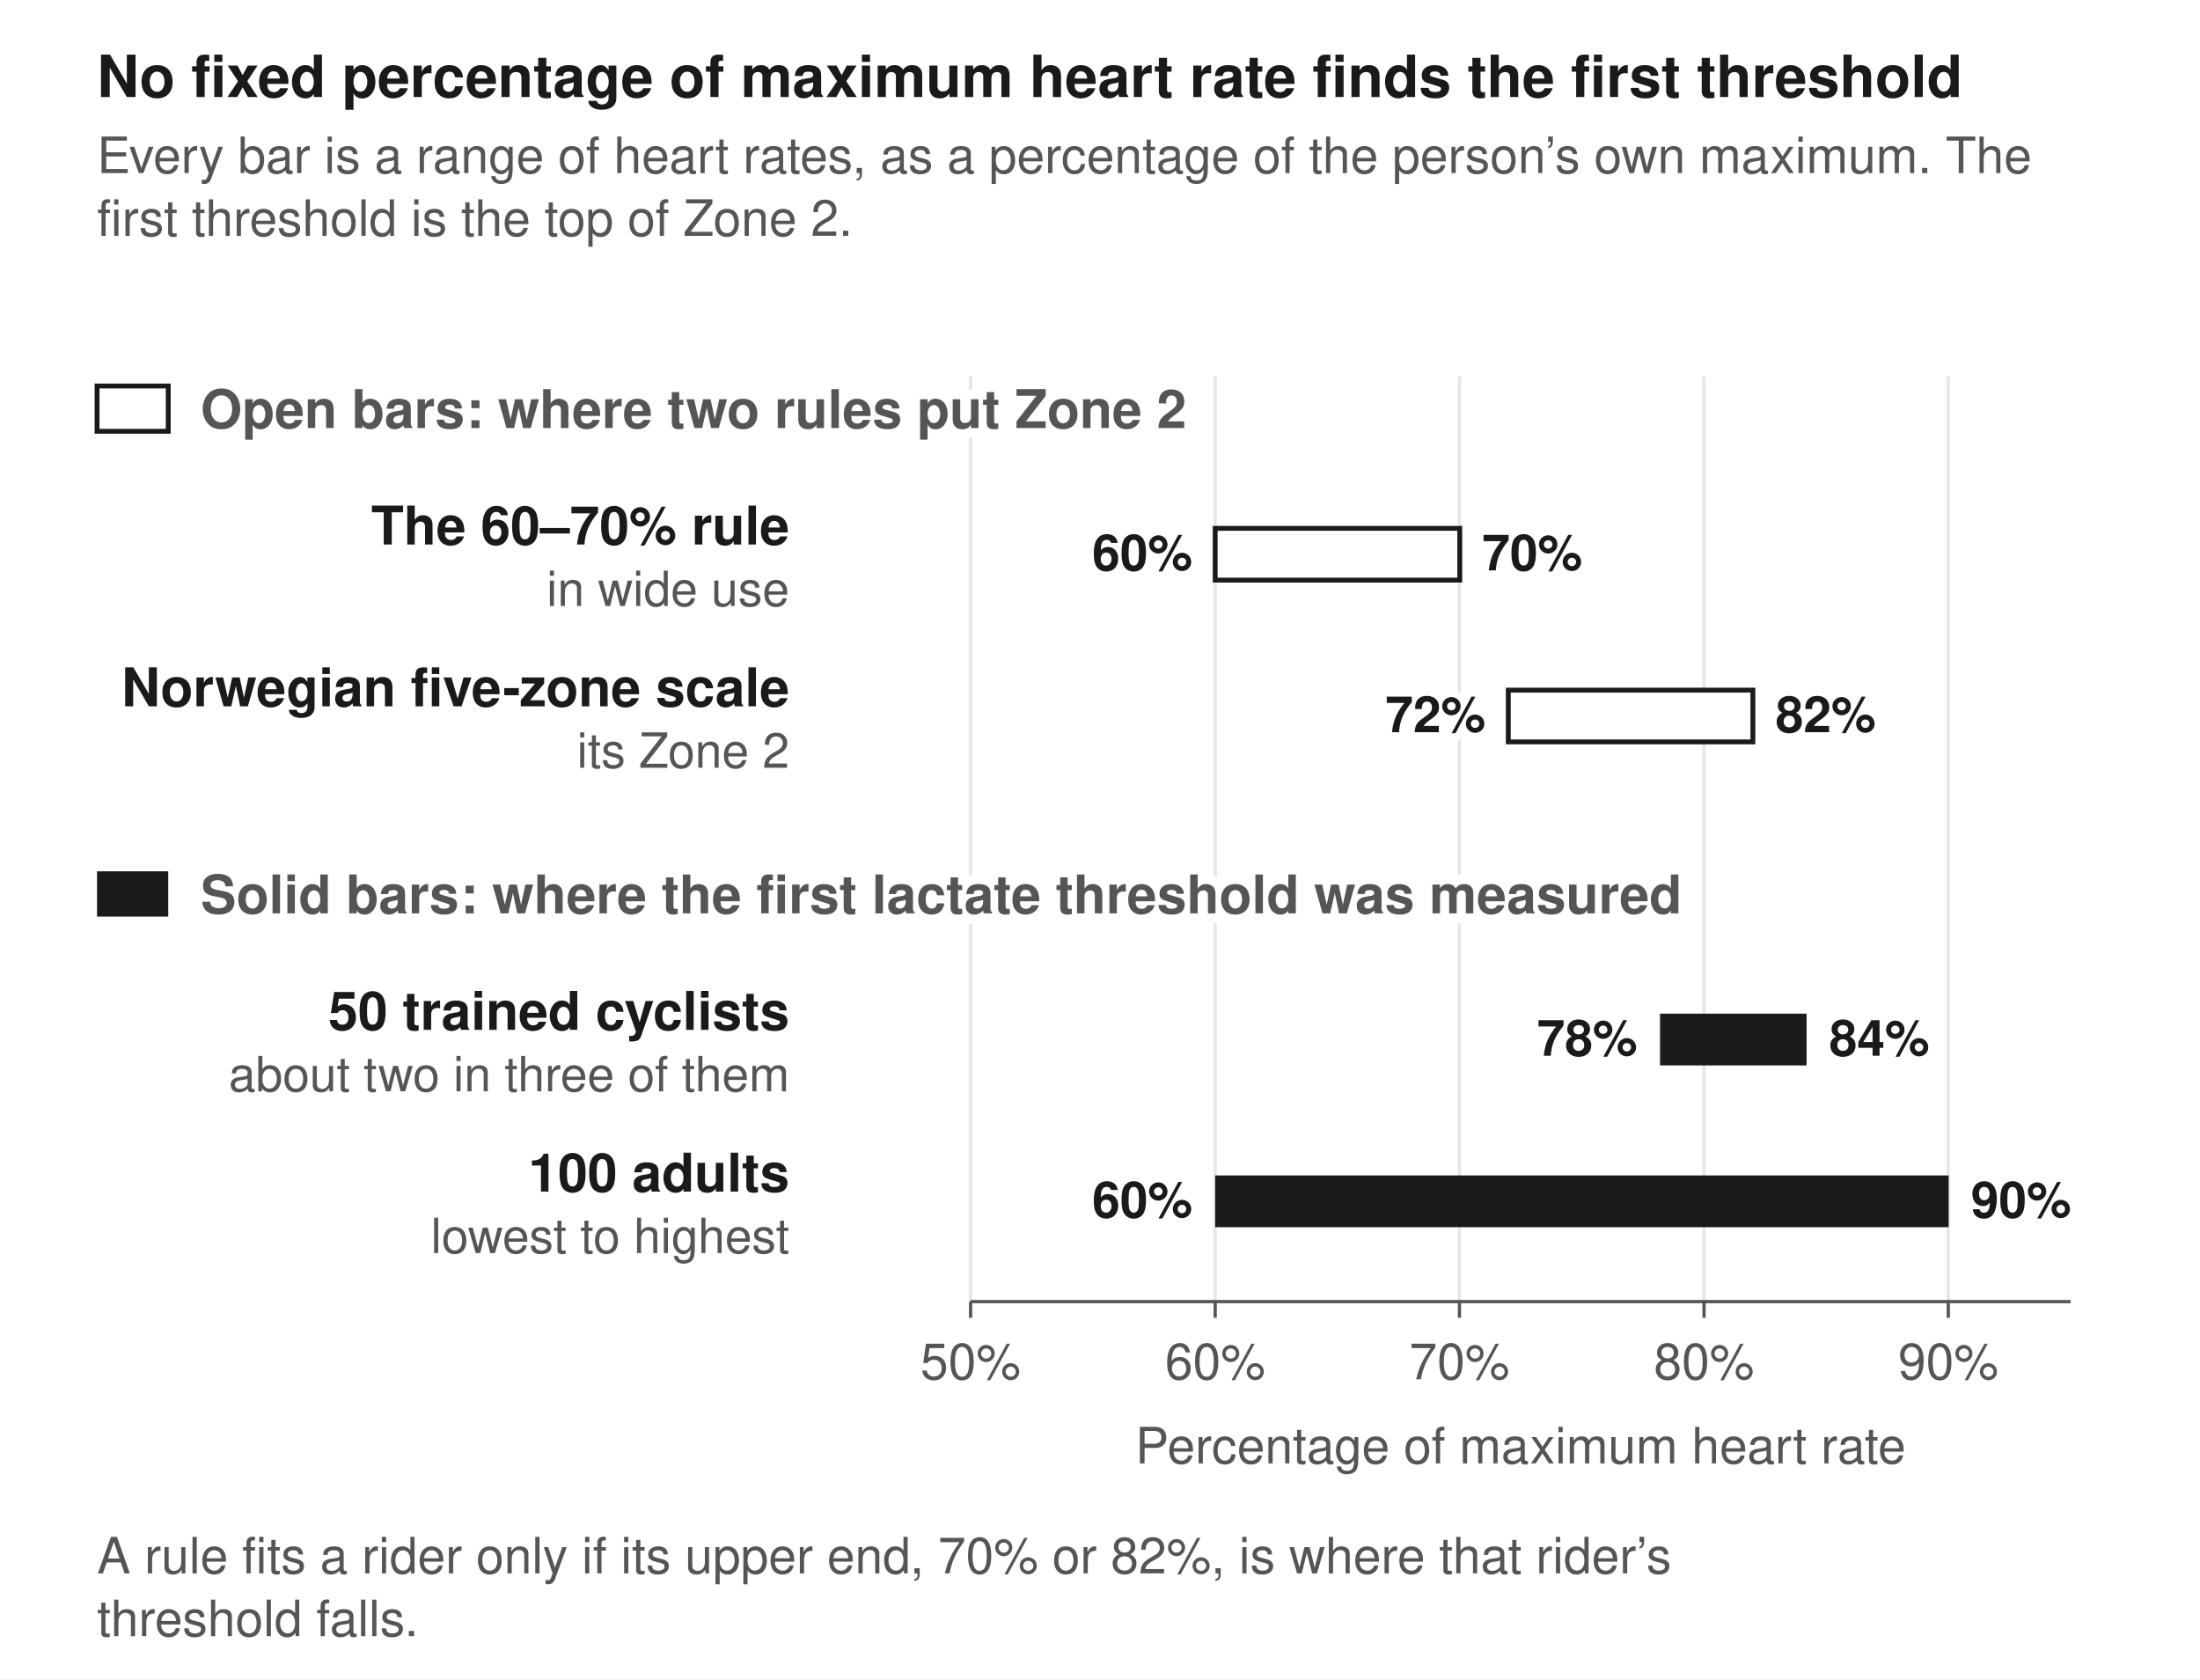
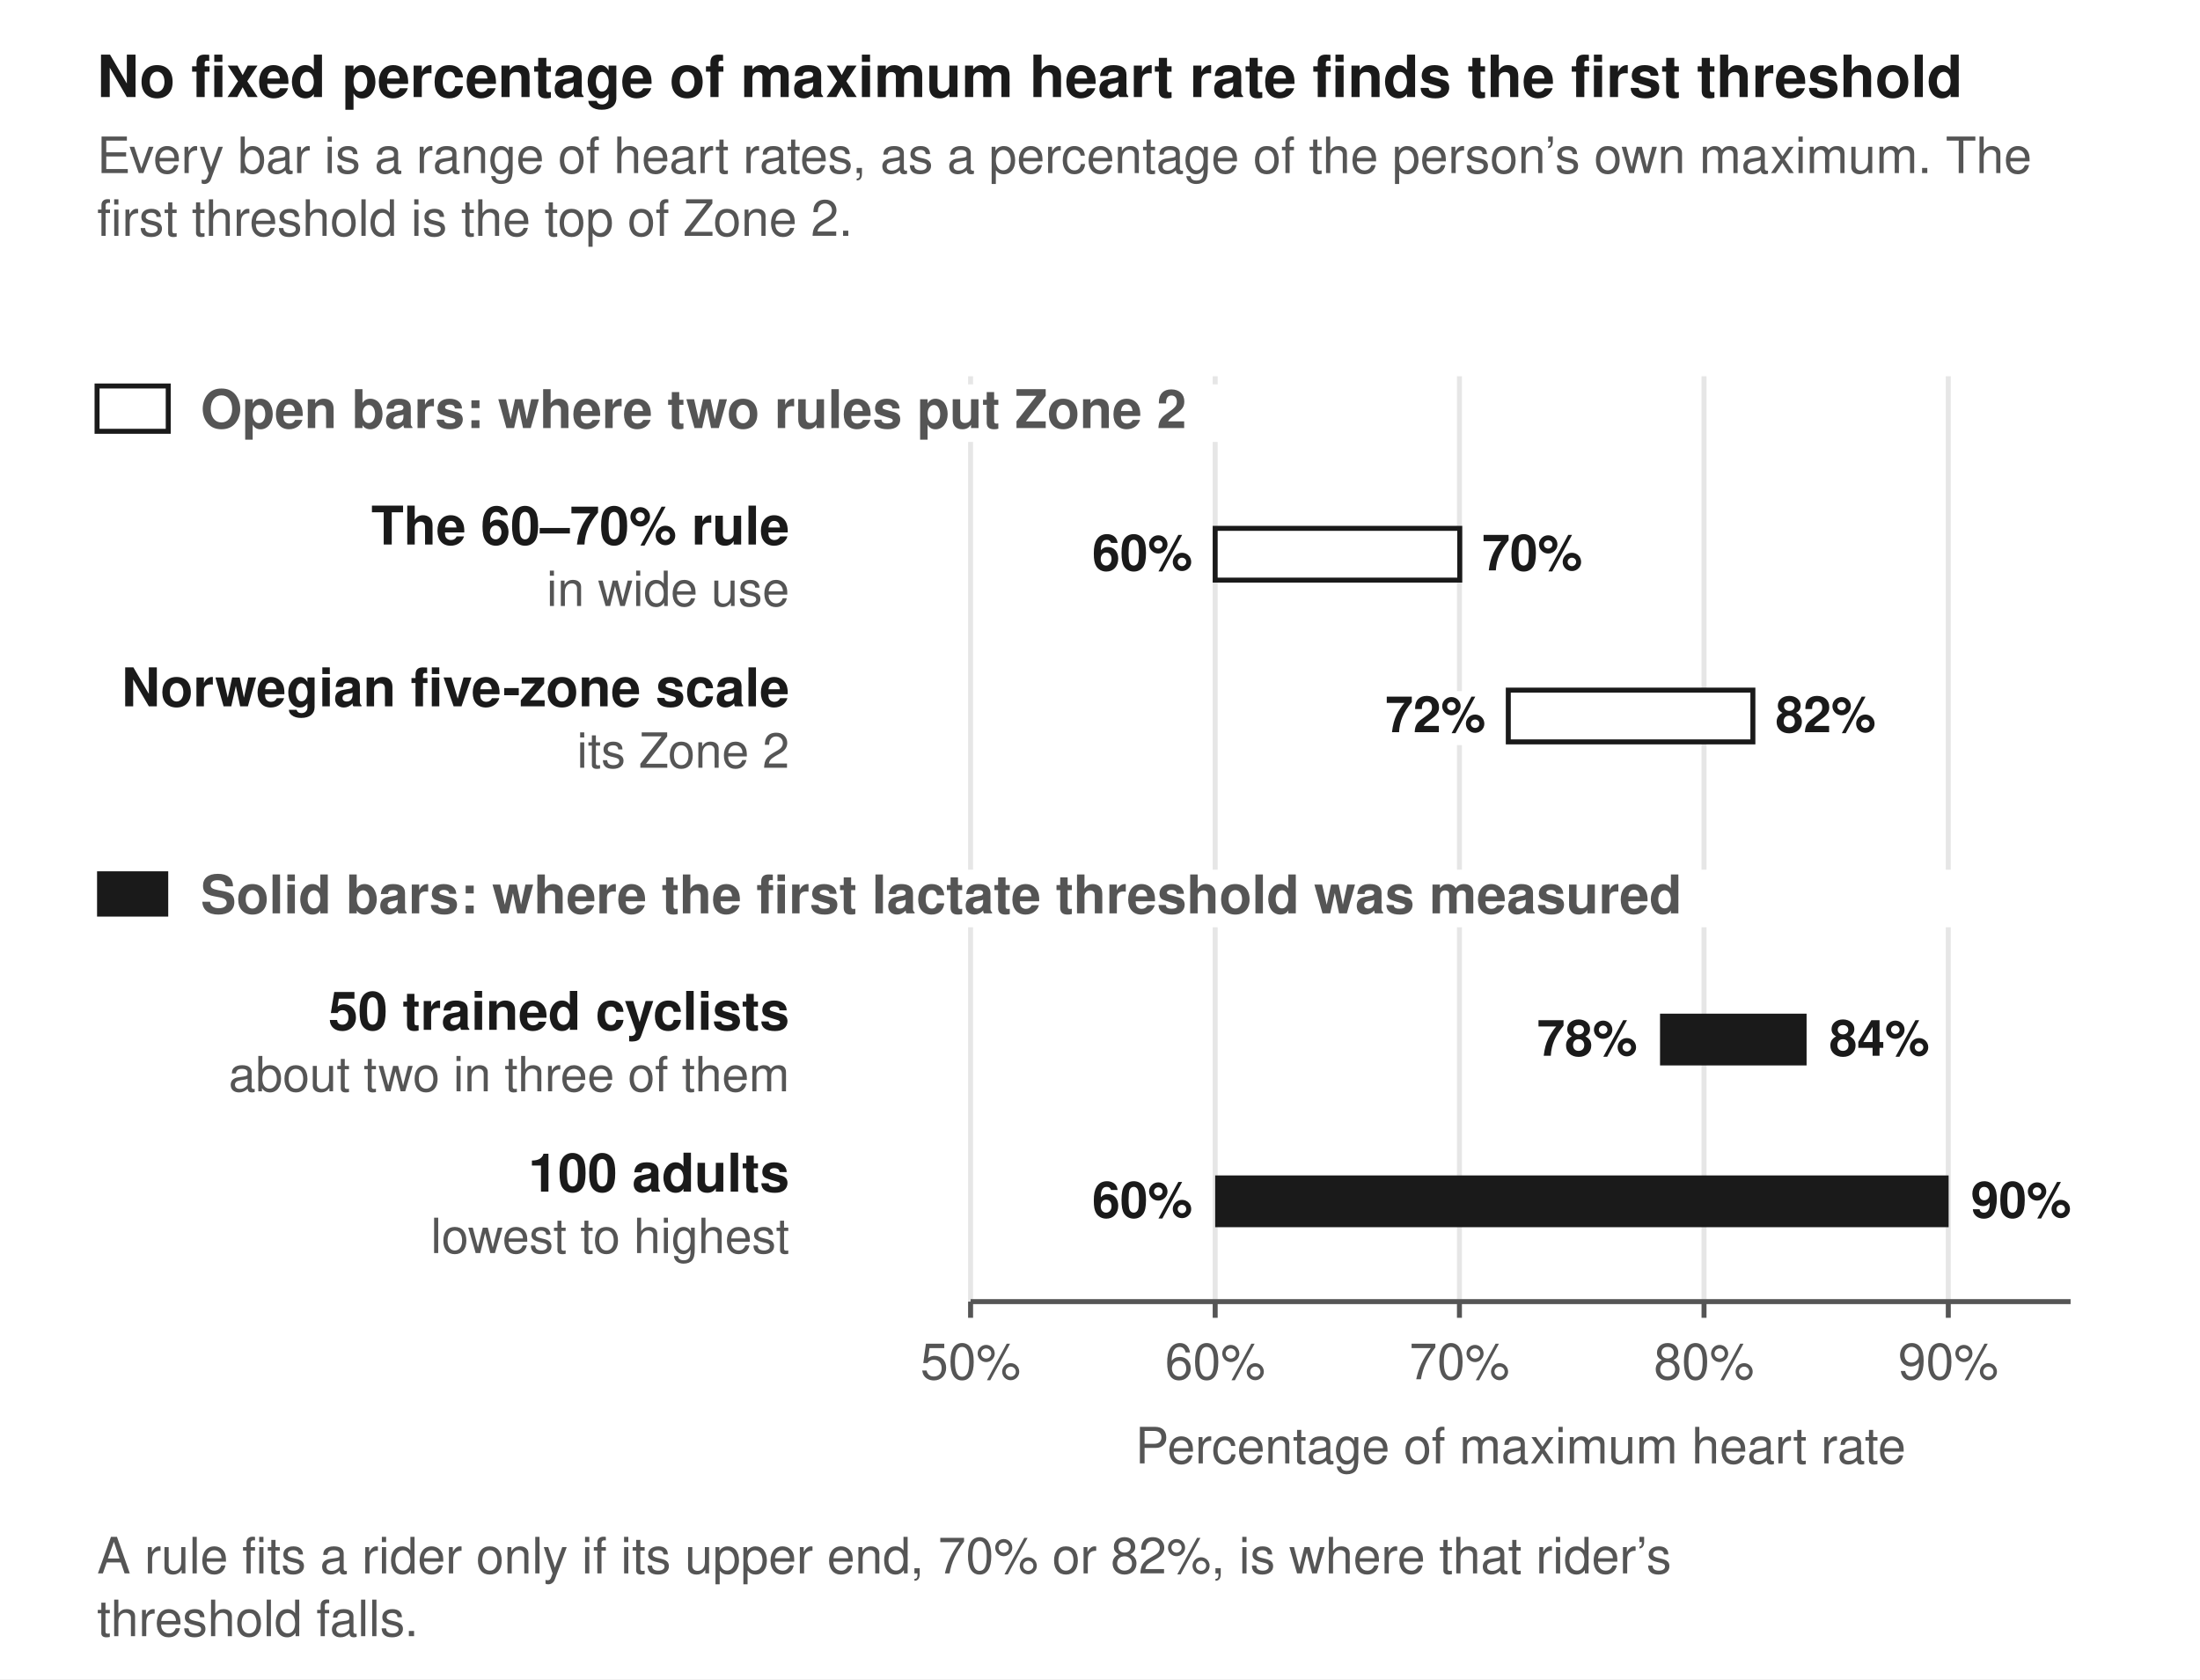
<svg xmlns="http://www.w3.org/2000/svg" viewBox="0 0 680 519" width="680" height="519" role="img" aria-label="Four range bars on a scale of percentage of maximum heart rate: two rules for Zone 2, at 60 to 70 and 72 to 82 percent, and the measured first lactate threshold, at 78 to 84 percent in two thirds of 50 trained cyclists and from 60 to 90 percent across 100 adults">
  <rect width="680" height="519" fill="#ffffff" />
  <text x="30.0" y="30.0" font-family="IBM Plex Sans, Helvetica, Arial, sans-serif" font-size="18" fill="#1a1a1a" text-anchor="start" font-weight="600">No fixed percentage of maximum heart rate finds the first threshold</text>
  <text x="30.0" y="53.5" font-family="IBM Plex Sans, Helvetica, Arial, sans-serif" font-size="15.5" fill="#555555" text-anchor="start" font-weight="400">Every bar is a range of heart rates, as a percentage of the person’s own maximum. The</text>
  <text x="30.0" y="72.9" font-family="IBM Plex Sans, Helvetica, Arial, sans-serif" font-size="15.5" fill="#555555" text-anchor="start" font-weight="400">first threshold is the top of Zone 2.</text>
-   <line x1="300.0" y1="116.3" x2="300.0" y2="402.3" stroke="#e6e6e6" stroke-width="1" />
-   <line x1="375.6" y1="116.3" x2="375.6" y2="402.3" stroke="#e6e6e6" stroke-width="1" />
-   <line x1="451.1" y1="116.3" x2="451.1" y2="402.3" stroke="#e6e6e6" stroke-width="1" />
-   <line x1="526.7" y1="116.3" x2="526.7" y2="402.3" stroke="#e6e6e6" stroke-width="1" />
-   <line x1="602.2" y1="116.3" x2="602.2" y2="402.3" stroke="#e6e6e6" stroke-width="1" />
-   <line x1="300.0" y1="402.3" x2="640.0" y2="402.3" stroke="#555555" stroke-width="1" />
-   <line x1="300.0" y1="402.3" x2="300.0" y2="407.3" stroke="#555555" stroke-width="1" />
+   <line x1="300.0" y1="116.3" x2="300.0" y2="402.3" stroke="#e6e6e6" stroke-width="1.54" />
+   <line x1="375.6" y1="116.3" x2="375.6" y2="402.3" stroke="#e6e6e6" stroke-width="1.54" />
+   <line x1="451.1" y1="116.3" x2="451.1" y2="402.3" stroke="#e6e6e6" stroke-width="1.54" />
+   <line x1="526.7" y1="116.3" x2="526.7" y2="402.3" stroke="#e6e6e6" stroke-width="1.54" />
+   <line x1="602.2" y1="116.3" x2="602.2" y2="402.3" stroke="#e6e6e6" stroke-width="1.54" />
+   <line x1="300.0" y1="402.3" x2="640.0" y2="402.3" stroke="#555555" stroke-width="1.54" />
+   <line x1="300.0" y1="402.3" x2="300.0" y2="407.3" stroke="#555555" stroke-width="1.54" />
  <text x="300.0" y="426.3" font-family="IBM Plex Sans, Helvetica, Arial, sans-serif" font-size="15.5" fill="#555555" text-anchor="middle" font-weight="400">50%</text>
-   <line x1="375.6" y1="402.3" x2="375.6" y2="407.3" stroke="#555555" stroke-width="1" />
+   <line x1="375.6" y1="402.3" x2="375.6" y2="407.3" stroke="#555555" stroke-width="1.54" />
  <text x="375.6" y="426.3" font-family="IBM Plex Sans, Helvetica, Arial, sans-serif" font-size="15.5" fill="#555555" text-anchor="middle" font-weight="400">60%</text>
-   <line x1="451.1" y1="402.3" x2="451.1" y2="407.3" stroke="#555555" stroke-width="1" />
+   <line x1="451.1" y1="402.3" x2="451.1" y2="407.3" stroke="#555555" stroke-width="1.54" />
  <text x="451.1" y="426.3" font-family="IBM Plex Sans, Helvetica, Arial, sans-serif" font-size="15.5" fill="#555555" text-anchor="middle" font-weight="400">70%</text>
-   <line x1="526.7" y1="402.3" x2="526.7" y2="407.3" stroke="#555555" stroke-width="1" />
+   <line x1="526.7" y1="402.3" x2="526.7" y2="407.3" stroke="#555555" stroke-width="1.54" />
  <text x="526.7" y="426.3" font-family="IBM Plex Sans, Helvetica, Arial, sans-serif" font-size="15.5" fill="#555555" text-anchor="middle" font-weight="400">80%</text>
-   <line x1="602.2" y1="402.3" x2="602.2" y2="407.3" stroke="#555555" stroke-width="1" />
+   <line x1="602.2" y1="402.3" x2="602.2" y2="407.3" stroke="#555555" stroke-width="1.54" />
  <text x="602.2" y="426.3" font-family="IBM Plex Sans, Helvetica, Arial, sans-serif" font-size="15.5" fill="#555555" text-anchor="middle" font-weight="400">90%</text>
  <text x="470.0" y="452.3" font-family="IBM Plex Sans, Helvetica, Arial, sans-serif" font-size="15.5" fill="#555555" text-anchor="middle" font-weight="400">Percentage of maximum heart rate</text>
-   <rect x="30" y="119.3" width="22" height="14" fill="#ffffff" stroke="#1a1a1a" stroke-width="1.5" />
-   <text x="62.0" y="132.3" font-family="IBM Plex Sans, Helvetica, Arial, sans-serif" font-size="16.5" fill="#555555" text-anchor="start" font-weight="600" paint-order="stroke" stroke="#ffffff" stroke-width="6">Open bars: where two rules put Zone 2</text>
+   <rect x="30" y="119.3" width="22" height="14" fill="#ffffff" stroke="#1a1a1a" stroke-width="1.54" />
+   <rect x="59.0" y="118.8" width="360.1" height="17.8" fill="#ffffff" />
+   <text x="62.0" y="132.3" font-family="IBM Plex Sans, Helvetica, Arial, sans-serif" font-size="16.5" fill="#555555" text-anchor="start" font-weight="600">Open bars: where two rules put Zone 2</text>
  <text x="244.0" y="168.3" font-family="IBM Plex Sans, Helvetica, Arial, sans-serif" font-size="16.5" fill="#1a1a1a" text-anchor="end" font-weight="600">The 60–70% rule</text>
  <text x="244.0" y="187.3" font-family="IBM Plex Sans, Helvetica, Arial, sans-serif" font-size="15" fill="#555555" text-anchor="end" font-weight="400">in wide use</text>
-   <rect x="375.6" y="163.3" width="75.6" height="16" fill="#ffffff" stroke="#1a1a1a" stroke-width="1.5" />
-   <text x="368.6" y="176.3" font-family="IBM Plex Sans, Helvetica, Arial, sans-serif" font-size="15.5" fill="#1a1a1a" text-anchor="end" font-weight="600" paint-order="stroke" stroke="#ffffff" stroke-width="4">60%</text>
-   <text x="458.1" y="176.3" font-family="IBM Plex Sans, Helvetica, Arial, sans-serif" font-size="15.5" fill="#1a1a1a" text-anchor="start" font-weight="600" paint-order="stroke" stroke="#ffffff" stroke-width="4">70%</text>
+   <rect x="375.6" y="163.3" width="75.6" height="16" fill="#ffffff" stroke="#1a1a1a" stroke-width="1.54" />
+   <rect x="338.6" y="163.6" width="33.0" height="16.7" fill="#ffffff" />
+   <text x="368.6" y="176.3" font-family="IBM Plex Sans, Helvetica, Arial, sans-serif" font-size="15.5" fill="#1a1a1a" text-anchor="end" font-weight="600">60%</text>
+   <rect x="455.1" y="163.6" width="33.0" height="16.7" fill="#ffffff" />
+   <text x="458.1" y="176.3" font-family="IBM Plex Sans, Helvetica, Arial, sans-serif" font-size="15.5" fill="#1a1a1a" text-anchor="start" font-weight="600">70%</text>
  <text x="244.0" y="218.3" font-family="IBM Plex Sans, Helvetica, Arial, sans-serif" font-size="16.5" fill="#1a1a1a" text-anchor="end" font-weight="600">Norwegian five-zone scale</text>
  <text x="244.0" y="237.3" font-family="IBM Plex Sans, Helvetica, Arial, sans-serif" font-size="15" fill="#555555" text-anchor="end" font-weight="400">its Zone 2</text>
-   <rect x="466.2" y="213.3" width="75.6" height="16" fill="#ffffff" stroke="#1a1a1a" stroke-width="1.5" />
-   <text x="459.2" y="226.3" font-family="IBM Plex Sans, Helvetica, Arial, sans-serif" font-size="15.5" fill="#1a1a1a" text-anchor="end" font-weight="600" paint-order="stroke" stroke="#ffffff" stroke-width="4">72%</text>
-   <text x="548.8" y="226.3" font-family="IBM Plex Sans, Helvetica, Arial, sans-serif" font-size="15.5" fill="#1a1a1a" text-anchor="start" font-weight="600" paint-order="stroke" stroke="#ffffff" stroke-width="4">82%</text>
+   <rect x="466.2" y="213.3" width="75.6" height="16" fill="#ffffff" stroke="#1a1a1a" stroke-width="1.54" />
+   <rect x="429.3" y="213.6" width="33.0" height="16.7" fill="#ffffff" />
+   <text x="459.2" y="226.3" font-family="IBM Plex Sans, Helvetica, Arial, sans-serif" font-size="15.5" fill="#1a1a1a" text-anchor="end" font-weight="600">72%</text>
+   <rect x="545.8" y="213.6" width="33.0" height="16.7" fill="#ffffff" />
+   <text x="548.8" y="226.3" font-family="IBM Plex Sans, Helvetica, Arial, sans-serif" font-size="15.5" fill="#1a1a1a" text-anchor="start" font-weight="600">82%</text>
  <rect x="30" y="269.3" width="22" height="14" fill="#1a1a1a" />
-   <text x="62.0" y="282.3" font-family="IBM Plex Sans, Helvetica, Arial, sans-serif" font-size="16.5" fill="#555555" text-anchor="start" font-weight="600" paint-order="stroke" stroke="#ffffff" stroke-width="6">Solid bars: where the first lactate threshold was measured</text>
+   <rect x="59.0" y="268.8" width="561.1" height="17.8" fill="#ffffff" />
+   <text x="62.0" y="282.3" font-family="IBM Plex Sans, Helvetica, Arial, sans-serif" font-size="16.5" fill="#555555" text-anchor="start" font-weight="600">Solid bars: where the first lactate threshold was measured</text>
  <text x="244.0" y="318.3" font-family="IBM Plex Sans, Helvetica, Arial, sans-serif" font-size="16.5" fill="#1a1a1a" text-anchor="end" font-weight="600">50 trained cyclists</text>
  <text x="244.0" y="337.3" font-family="IBM Plex Sans, Helvetica, Arial, sans-serif" font-size="15" fill="#555555" text-anchor="end" font-weight="400">about two in three of them</text>
  <rect x="513.1" y="313.3" width="45.3" height="16" fill="#1a1a1a" />
-   <text x="506.1" y="326.3" font-family="IBM Plex Sans, Helvetica, Arial, sans-serif" font-size="15.5" fill="#1a1a1a" text-anchor="end" font-weight="600" paint-order="stroke" stroke="#ffffff" stroke-width="4">78%</text>
-   <text x="565.4" y="326.3" font-family="IBM Plex Sans, Helvetica, Arial, sans-serif" font-size="15.5" fill="#1a1a1a" text-anchor="start" font-weight="600" paint-order="stroke" stroke="#ffffff" stroke-width="4">84%</text>
+   <rect x="476.1" y="313.6" width="33.0" height="16.7" fill="#ffffff" />
+   <text x="506.1" y="326.3" font-family="IBM Plex Sans, Helvetica, Arial, sans-serif" font-size="15.5" fill="#1a1a1a" text-anchor="end" font-weight="600">78%</text>
+   <rect x="562.4" y="313.6" width="33.0" height="16.7" fill="#ffffff" />
+   <text x="565.4" y="326.3" font-family="IBM Plex Sans, Helvetica, Arial, sans-serif" font-size="15.5" fill="#1a1a1a" text-anchor="start" font-weight="600">84%</text>
  <text x="244.0" y="368.3" font-family="IBM Plex Sans, Helvetica, Arial, sans-serif" font-size="16.5" fill="#1a1a1a" text-anchor="end" font-weight="600">100 adults</text>
  <text x="244.0" y="387.3" font-family="IBM Plex Sans, Helvetica, Arial, sans-serif" font-size="15" fill="#555555" text-anchor="end" font-weight="400">lowest to highest</text>
  <rect x="375.6" y="363.3" width="226.7" height="16" fill="#1a1a1a" />
-   <text x="368.6" y="376.3" font-family="IBM Plex Sans, Helvetica, Arial, sans-serif" font-size="15.5" fill="#1a1a1a" text-anchor="end" font-weight="600" paint-order="stroke" stroke="#ffffff" stroke-width="4">60%</text>
-   <text x="609.2" y="376.3" font-family="IBM Plex Sans, Helvetica, Arial, sans-serif" font-size="15.5" fill="#1a1a1a" text-anchor="start" font-weight="600" paint-order="stroke" stroke="#ffffff" stroke-width="4">90%</text>
+   <rect x="338.6" y="363.6" width="33.0" height="16.7" fill="#ffffff" />
+   <text x="368.6" y="376.3" font-family="IBM Plex Sans, Helvetica, Arial, sans-serif" font-size="15.5" fill="#1a1a1a" text-anchor="end" font-weight="600">60%</text>
+   <rect x="606.2" y="363.6" width="33.0" height="16.7" fill="#ffffff" />
+   <text x="609.2" y="376.3" font-family="IBM Plex Sans, Helvetica, Arial, sans-serif" font-size="15.5" fill="#1a1a1a" text-anchor="start" font-weight="600">90%</text>
  <text x="30.0" y="486.3" font-family="IBM Plex Sans, Helvetica, Arial, sans-serif" font-size="15.5" fill="#555555" text-anchor="start" font-weight="400">A rule fits a rider only if its upper end, 70% or 82%, is where that rider’s</text>
  <text x="30.0" y="505.7" font-family="IBM Plex Sans, Helvetica, Arial, sans-serif" font-size="15.5" fill="#555555" text-anchor="start" font-weight="400">threshold falls.</text>
</svg>
